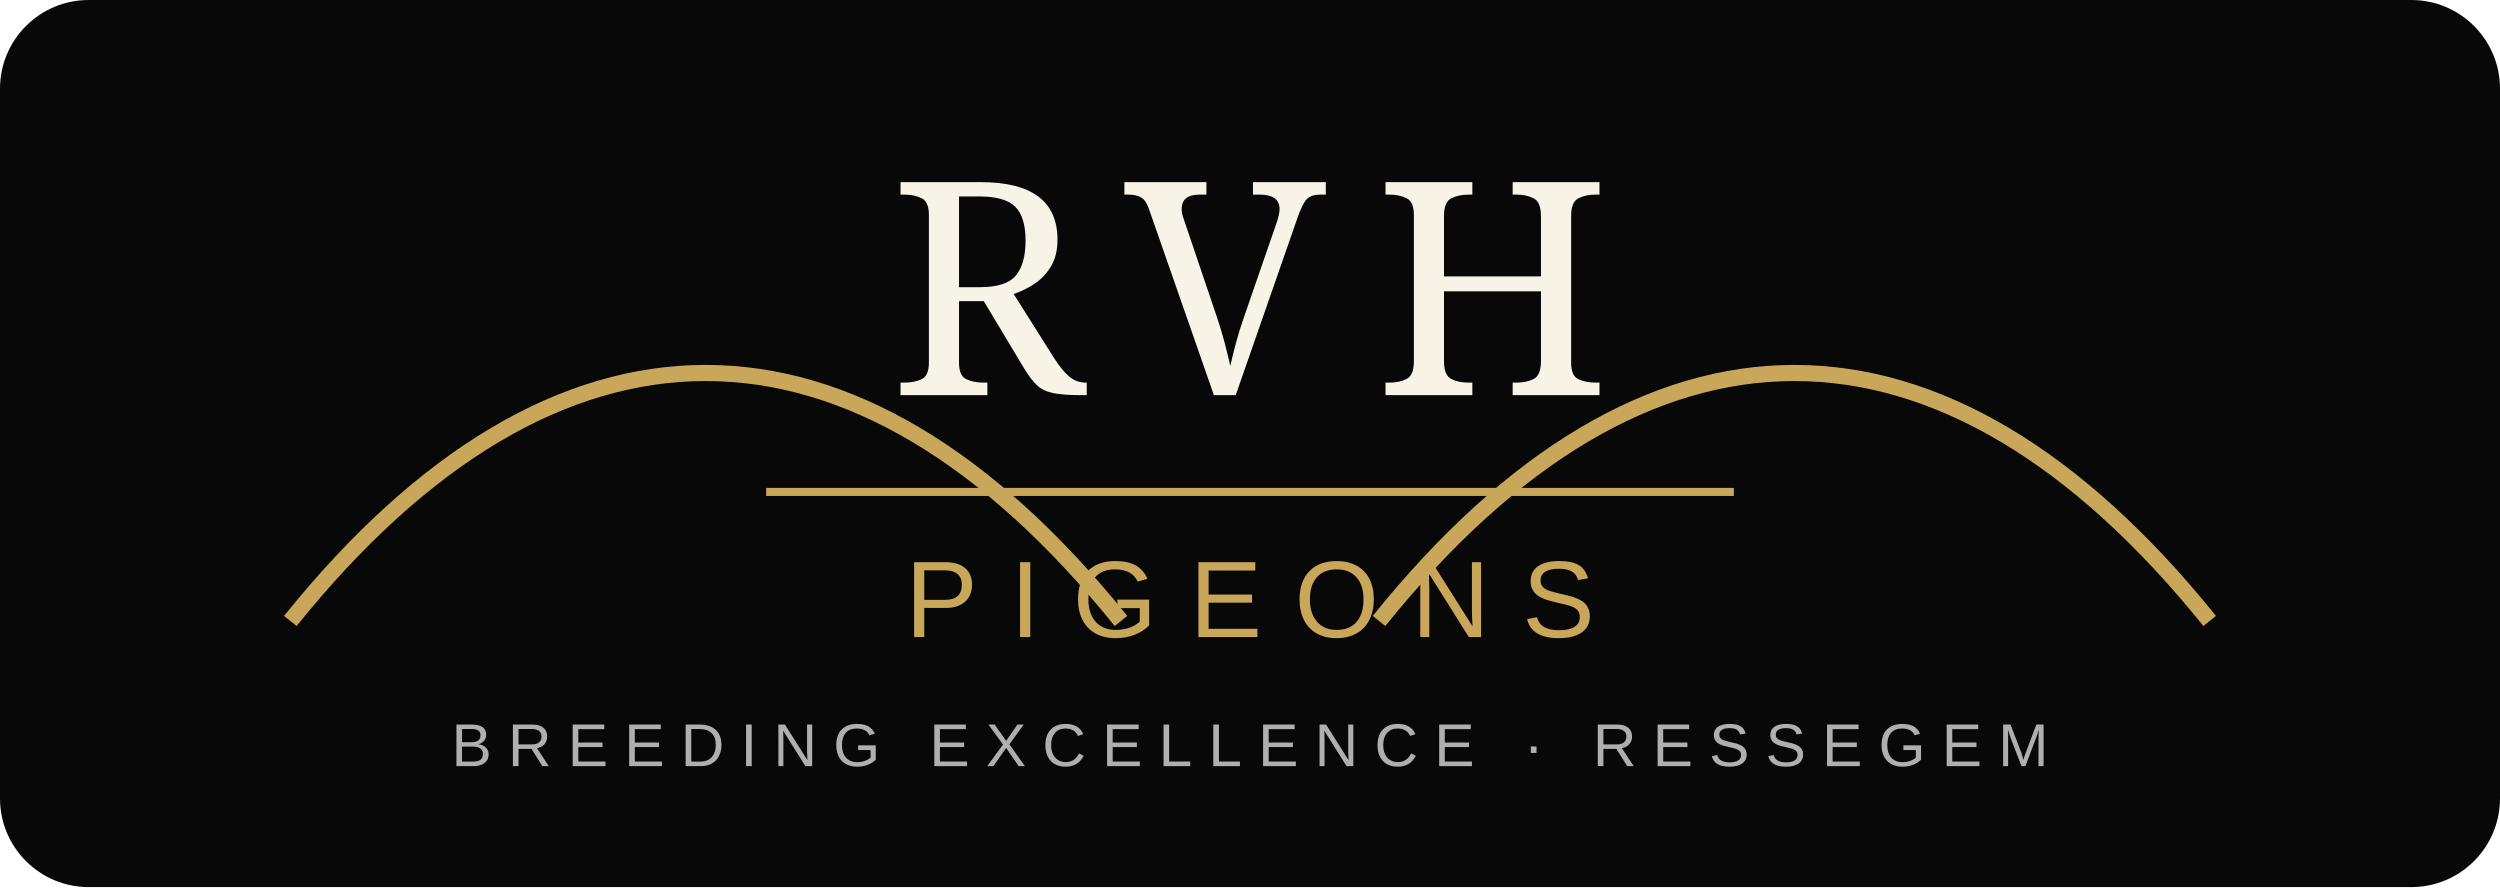
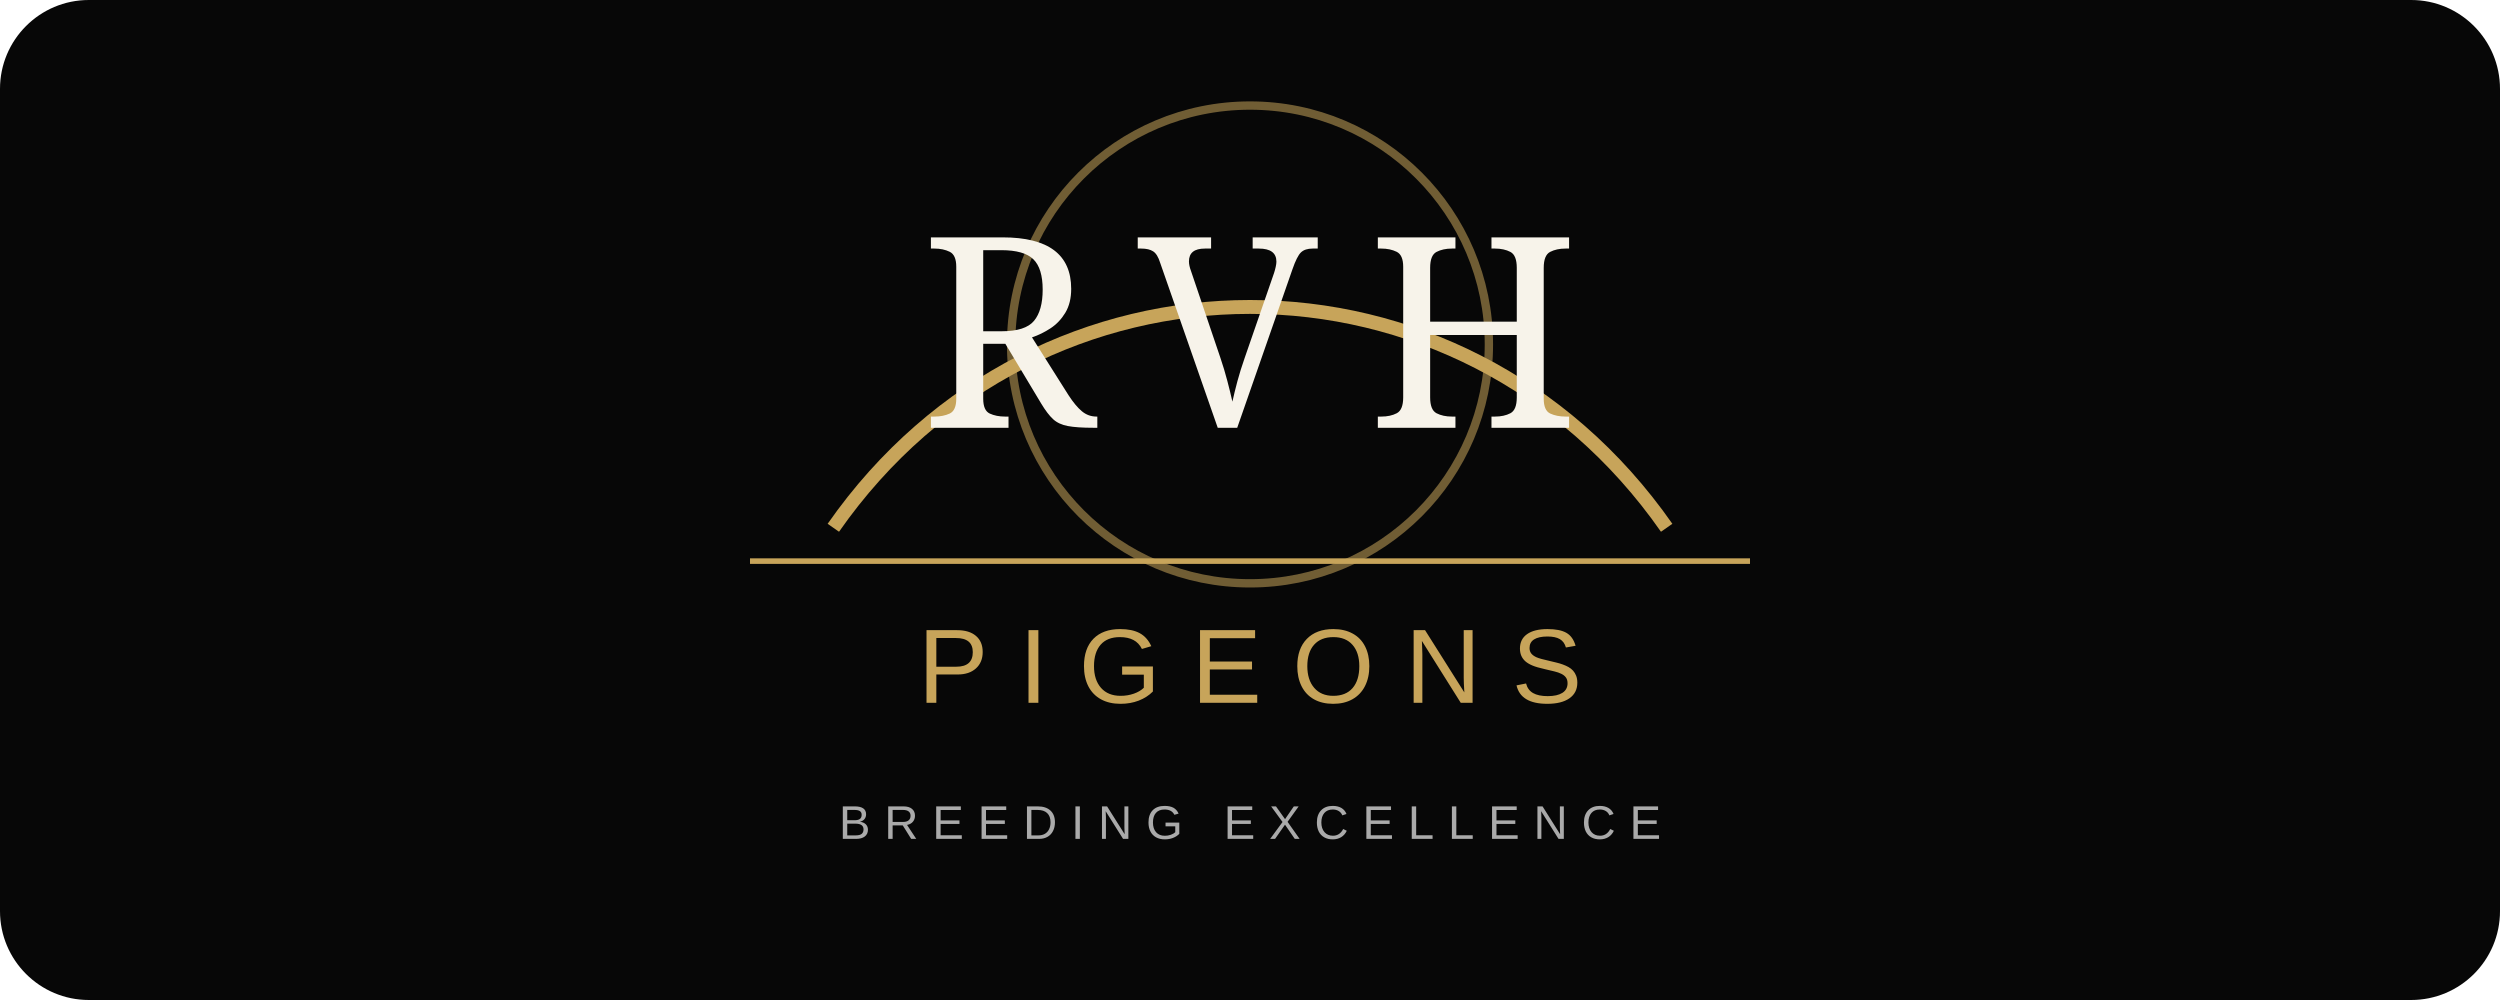
- <svg xmlns="http://www.w3.org/2000/svg" viewBox="0 0 620 220">
-   <rect width="620" height="220" rx="22" fill="#080808" />
-   <path d="M72 154 C138 72, 212 72, 278 154" fill="none" stroke="#C8A75B" stroke-width="4" />
-   <path d="M342 154 C408 72, 482 72, 548 154" fill="none" stroke="#C8A75B" stroke-width="4" />
-   <text x="310" y="98" text-anchor="middle" font-family="Georgia, serif" font-size="74" letter-spacing="12" fill="#F8F3E7">RVH</text>
-   <line x1="190" y1="122" x2="430" y2="122" stroke="#C8A75B" stroke-width="2" />
-   <text x="310" y="158" text-anchor="middle" font-family="Arial, sans-serif" font-size="27" letter-spacing="8" fill="#C8A75B">PIGEONS</text>
-   <text x="310" y="190" text-anchor="middle" font-family="Arial, sans-serif" font-size="15" letter-spacing="4" fill="#AFAFAF">BREEDING EXCELLENCE · RESSEGEM</text>
+ <svg xmlns="http://www.w3.org/2000/svg" viewBox="0 0 900 360">
+   <rect width="900" height="360" rx="32" fill="#070707" />
+   <circle cx="450" cy="124" r="86" fill="none" stroke="#C7A45A" stroke-width="3" opacity=".55" />
+   <path d="M300 190 C374 84 526 84 600 190" fill="none" stroke="#C7A45A" stroke-width="5" />
+   <text x="450" y="154" text-anchor="middle" font-family="Georgia,serif" font-size="96" letter-spacing="18" fill="#F7F3EA">RVH</text>
+   <line x1="270" y1="202" x2="630" y2="202" stroke="#C7A45A" stroke-width="2" />
+   <text x="450" y="253" text-anchor="middle" font-family="Arial,sans-serif" font-size="38" letter-spacing="11" fill="#C7A45A">PIGEONS</text>
+   <text x="450" y="302" text-anchor="middle" font-family="Arial,sans-serif" font-size="17" letter-spacing="5" fill="#AAA">BREEDING EXCELLENCE</text>
</svg>
